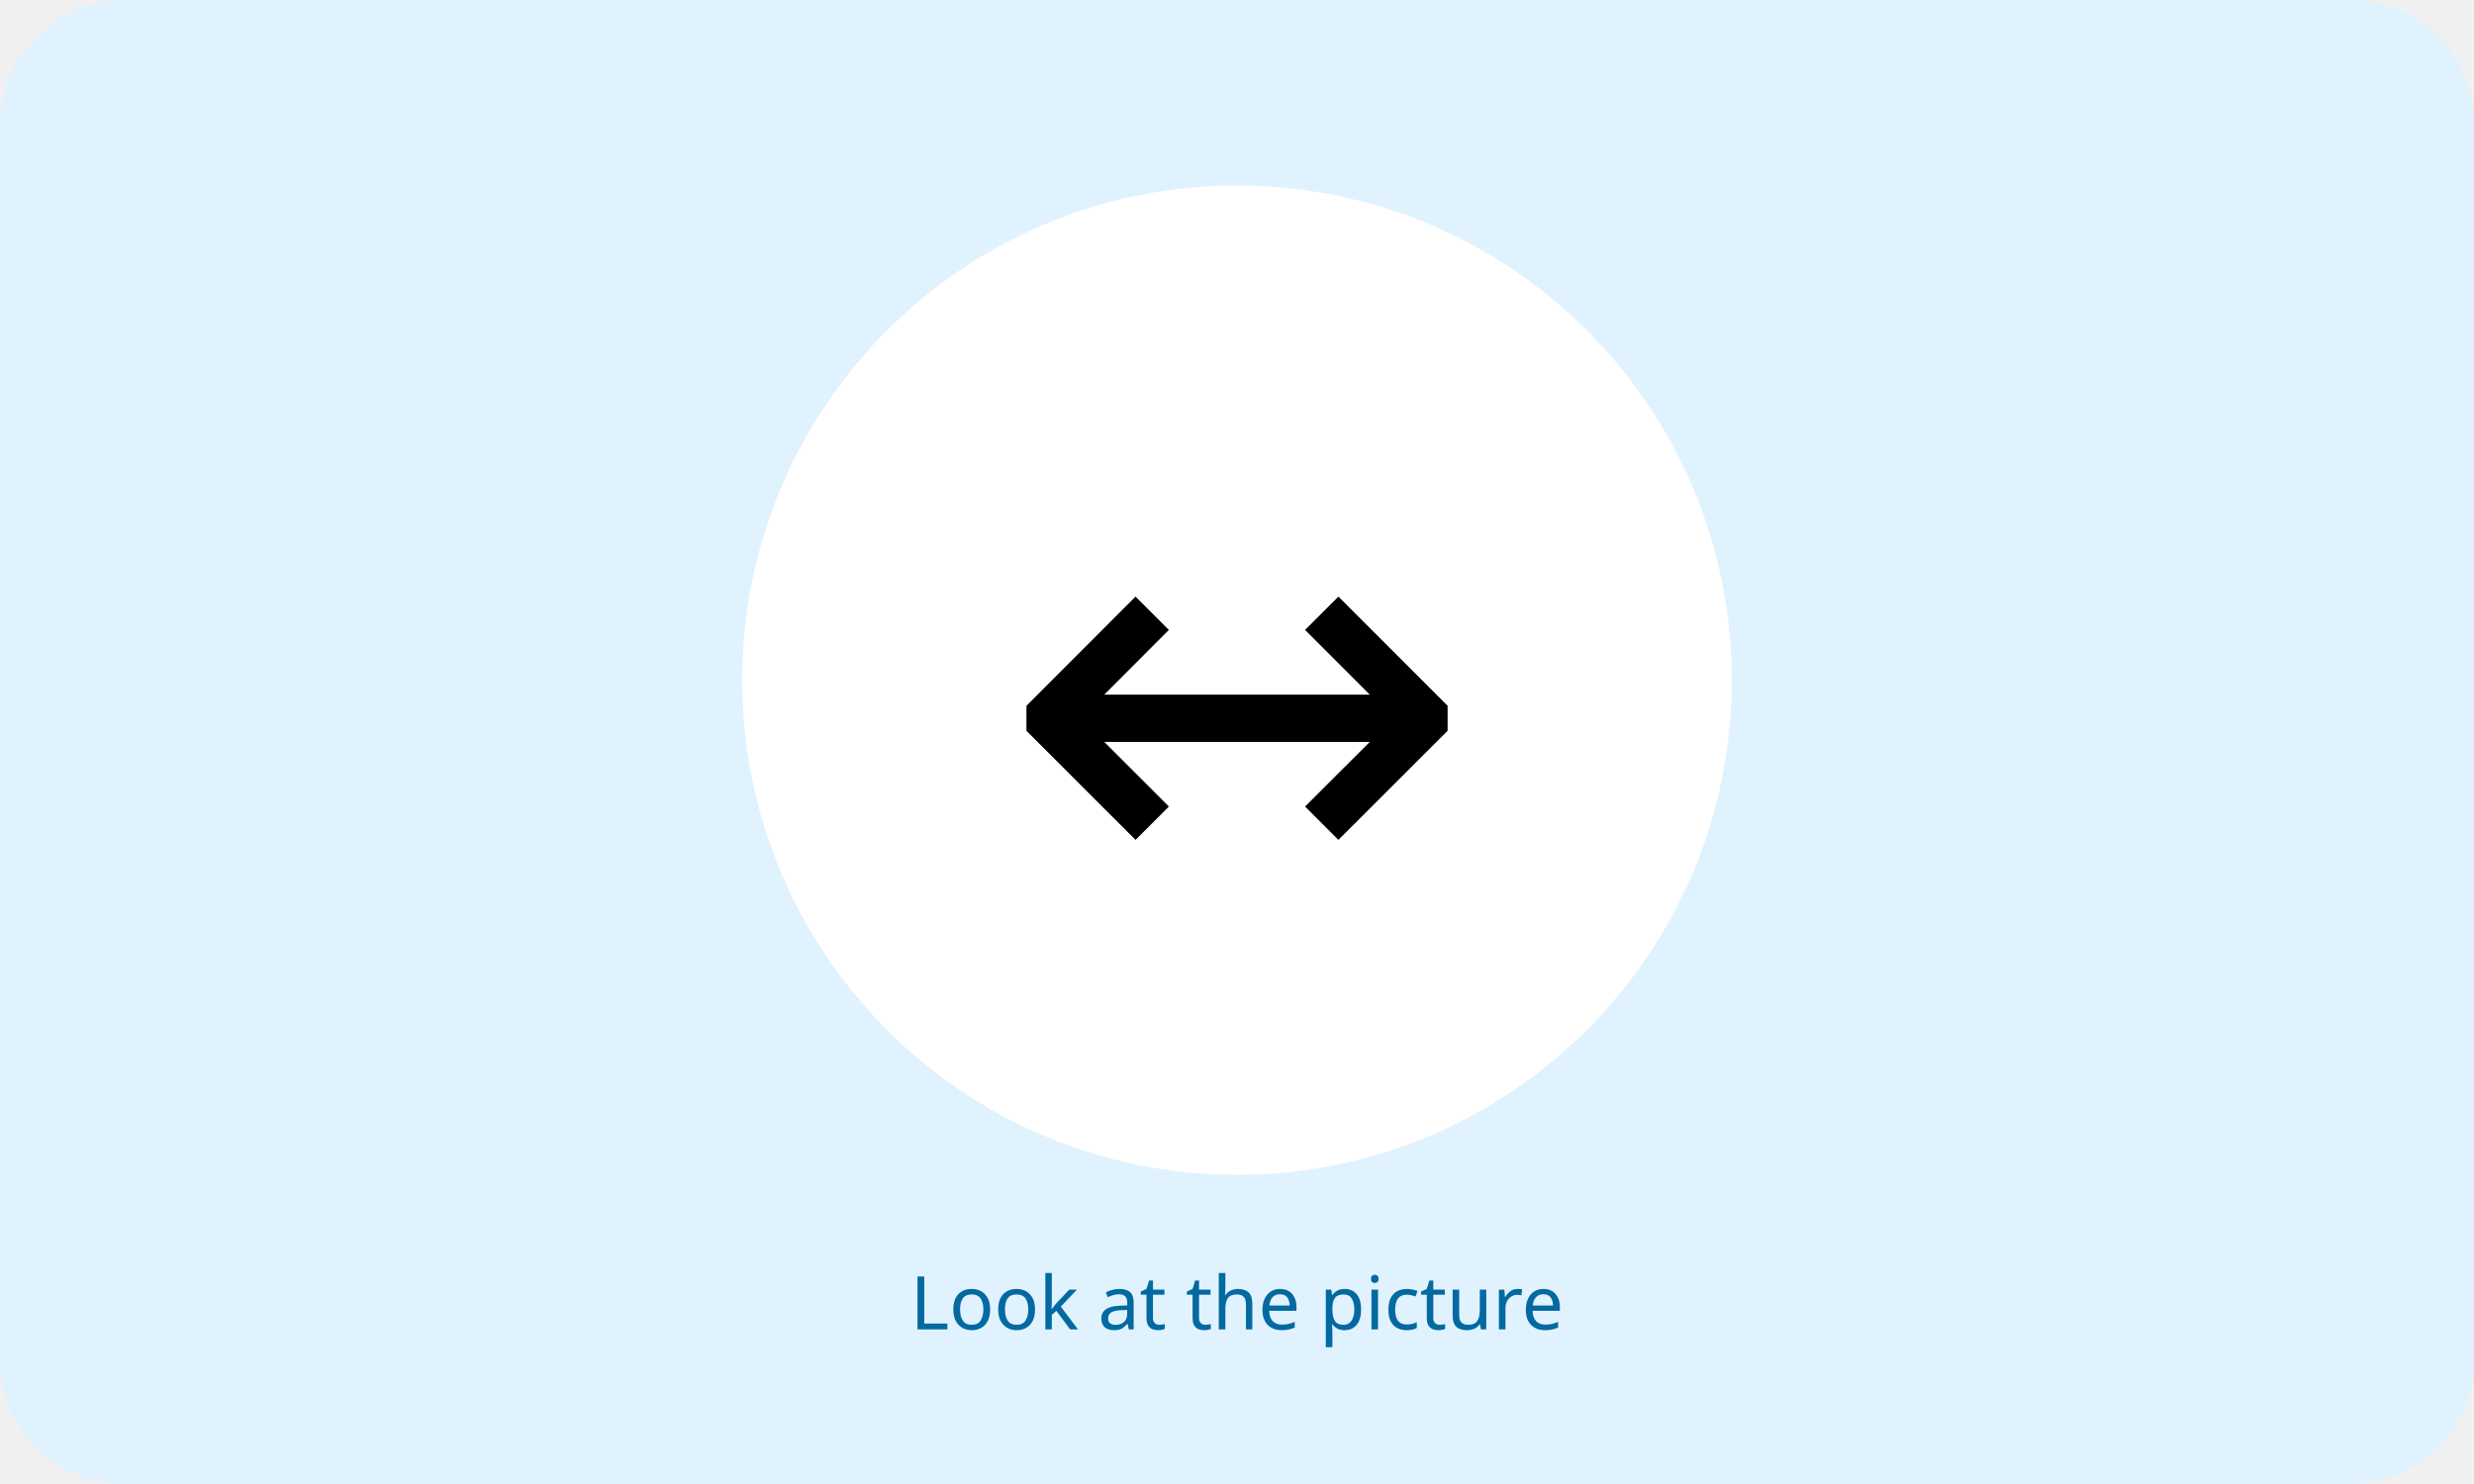
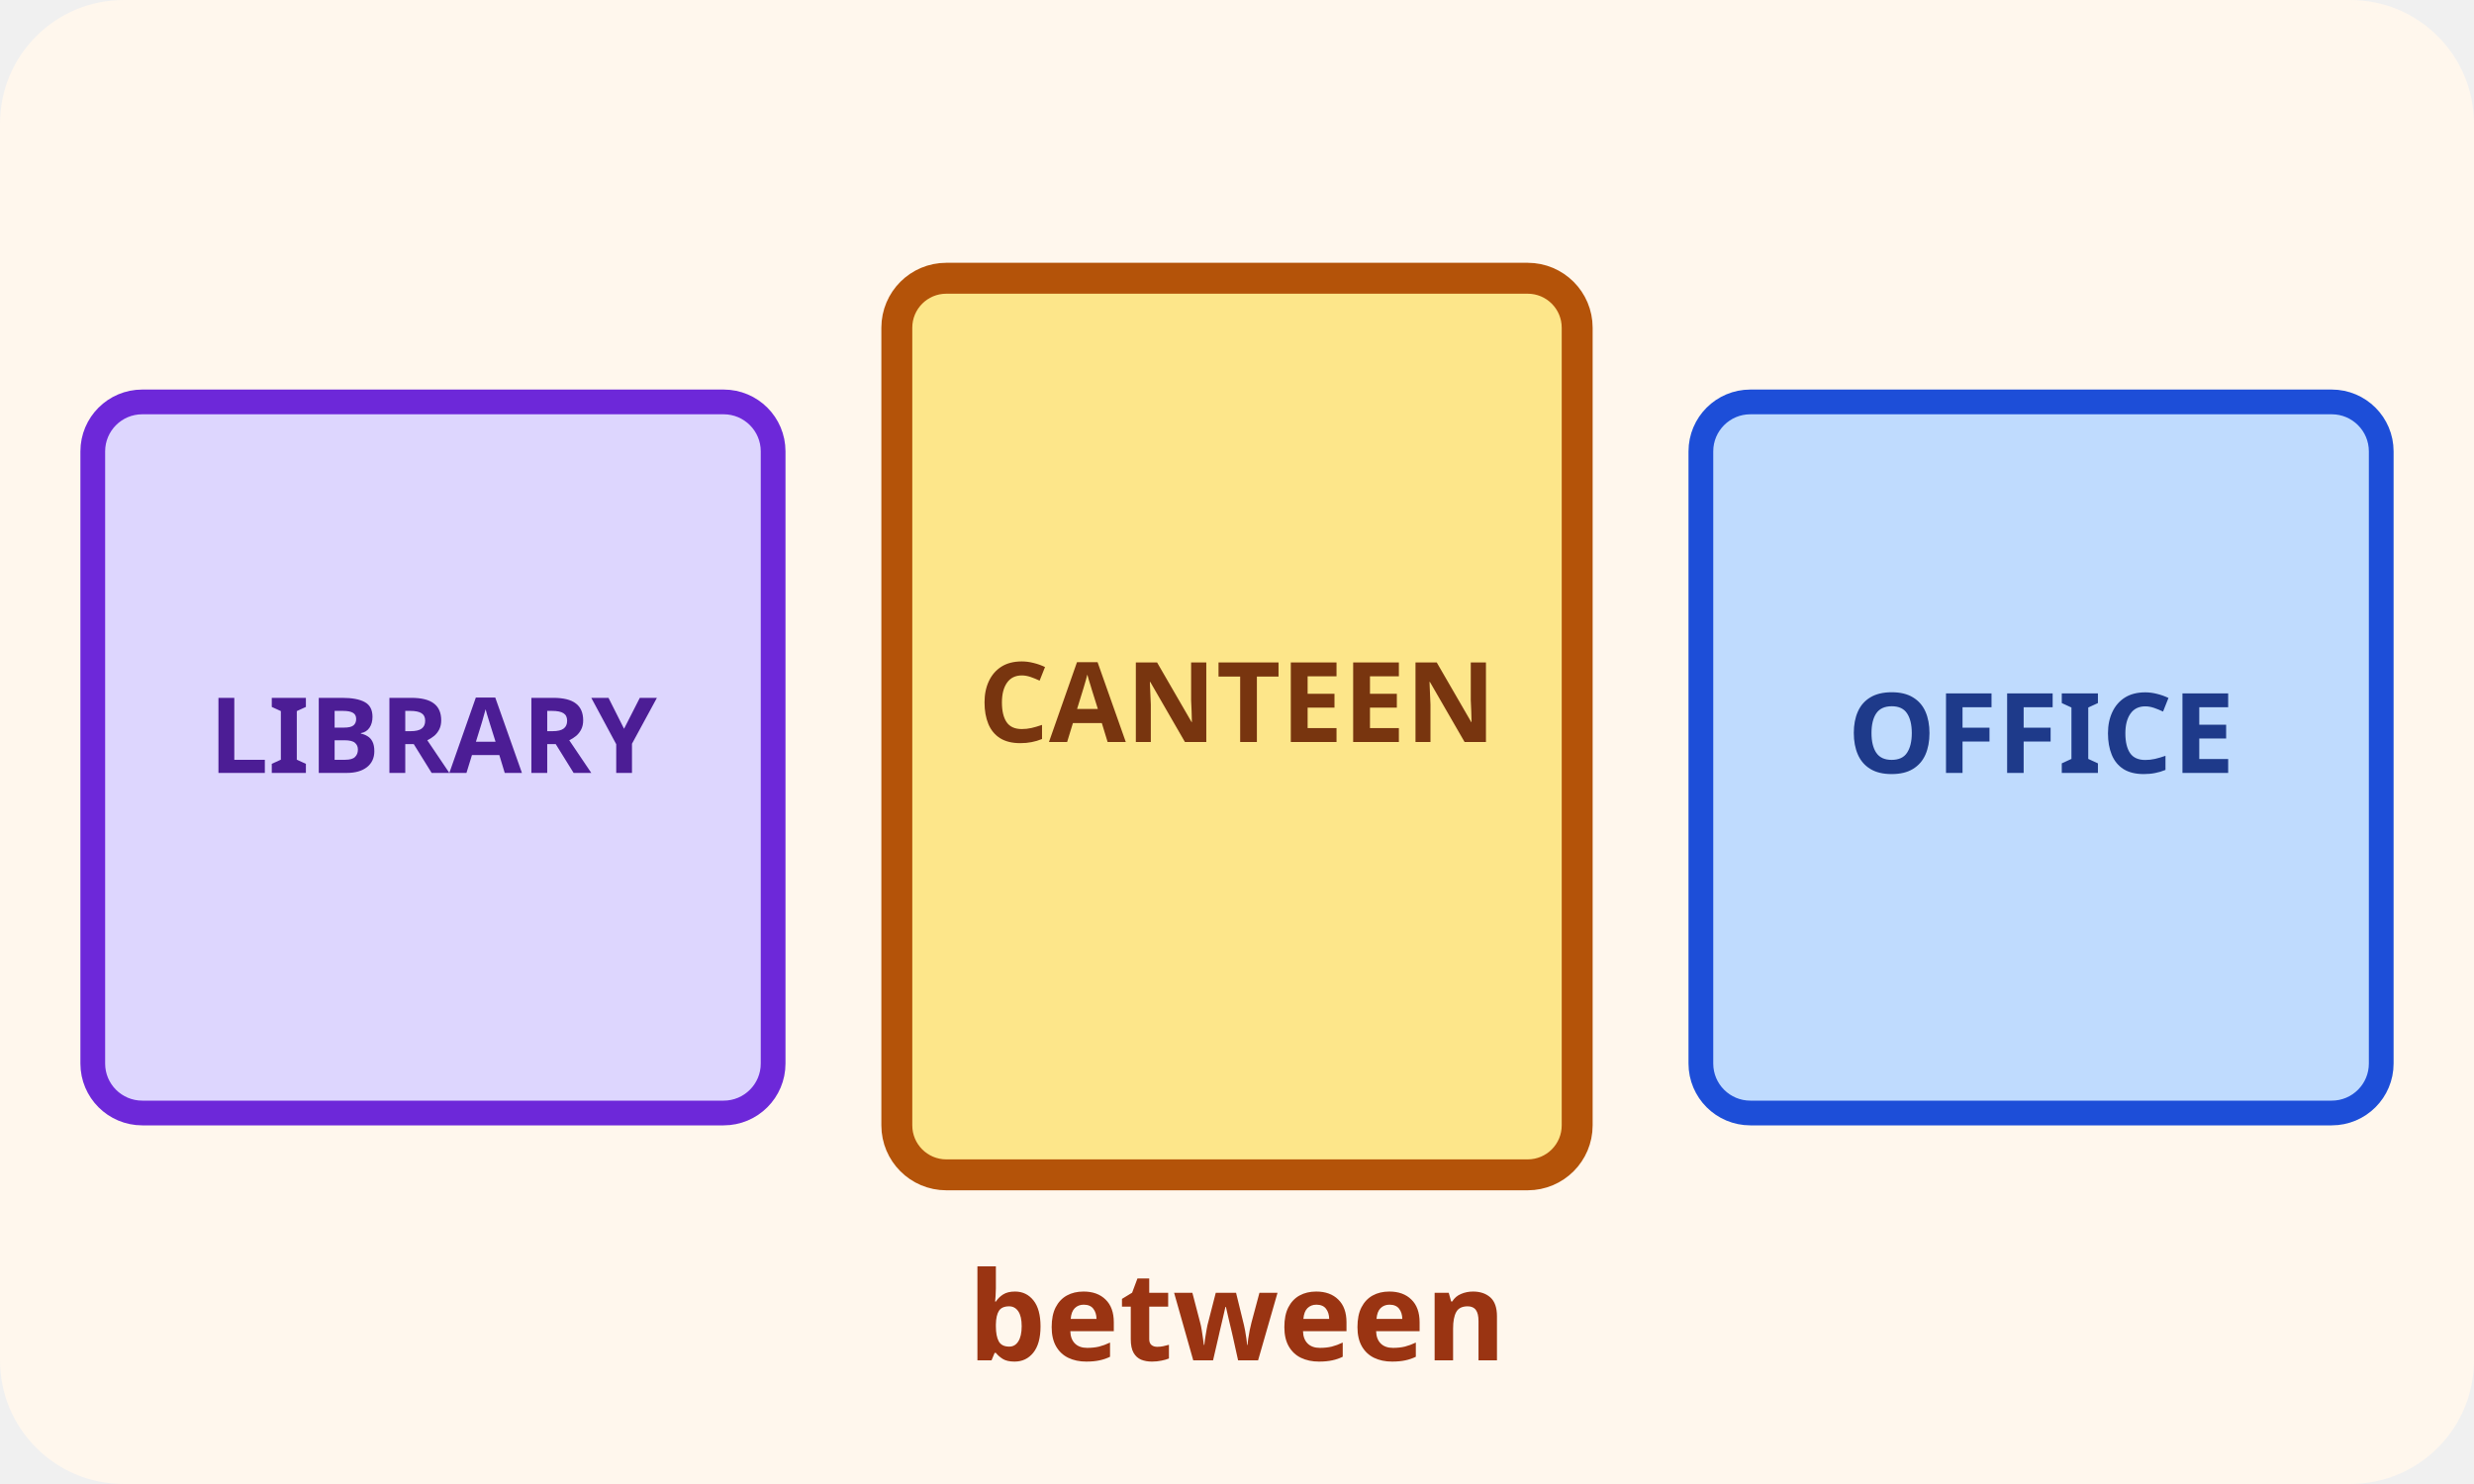
- <svg xmlns="http://www.w3.org/2000/svg" viewBox="0 0 400 240">
-   <rect width="400" height="240" rx="20" fill="#e0f2fe" />
-   <circle cx="200" cy="110" r="80" fill="white" />
-   <text x="200" y="145" font-size="92" text-anchor="middle" font-family="sans-serif">↔️</text>
-   <text x="200" y="215" text-anchor="middle" font-family="sans-serif" fill="#0369a1">Look at the picture</text>
+ <svg xmlns="http://www.w3.org/2000/svg" viewBox="0 0 400 240" role="img" aria-labelledby="title desc">
+   <rect width="400" height="240" rx="20" fill="#fff7ed" />
+   <g font-family="sans-serif" text-anchor="middle" font-weight="bold">
+     <rect x="15" y="65" width="110" height="115" rx="8" fill="#ddd6fe" stroke="#6d28d9" stroke-width="4" />
+     <text x="70" y="125" font-size="17" fill="#4c1d95">LIBRARY</text>
+     <rect x="145" y="45" width="110" height="145" rx="8" fill="#fde68a" stroke="#b45309" stroke-width="5" />
+     <text x="200" y="120" font-size="18" fill="#78350f">CANTEEN</text>
+     <rect x="275" y="65" width="110" height="115" rx="8" fill="#bfdbfe" stroke="#1d4ed8" stroke-width="4" />
+     <text x="330" y="125" font-size="18" fill="#1e3a8a">OFFICE</text>
+     <text x="200" y="220" font-size="20" fill="#9a3412">between</text>
+   </g>
</svg>
